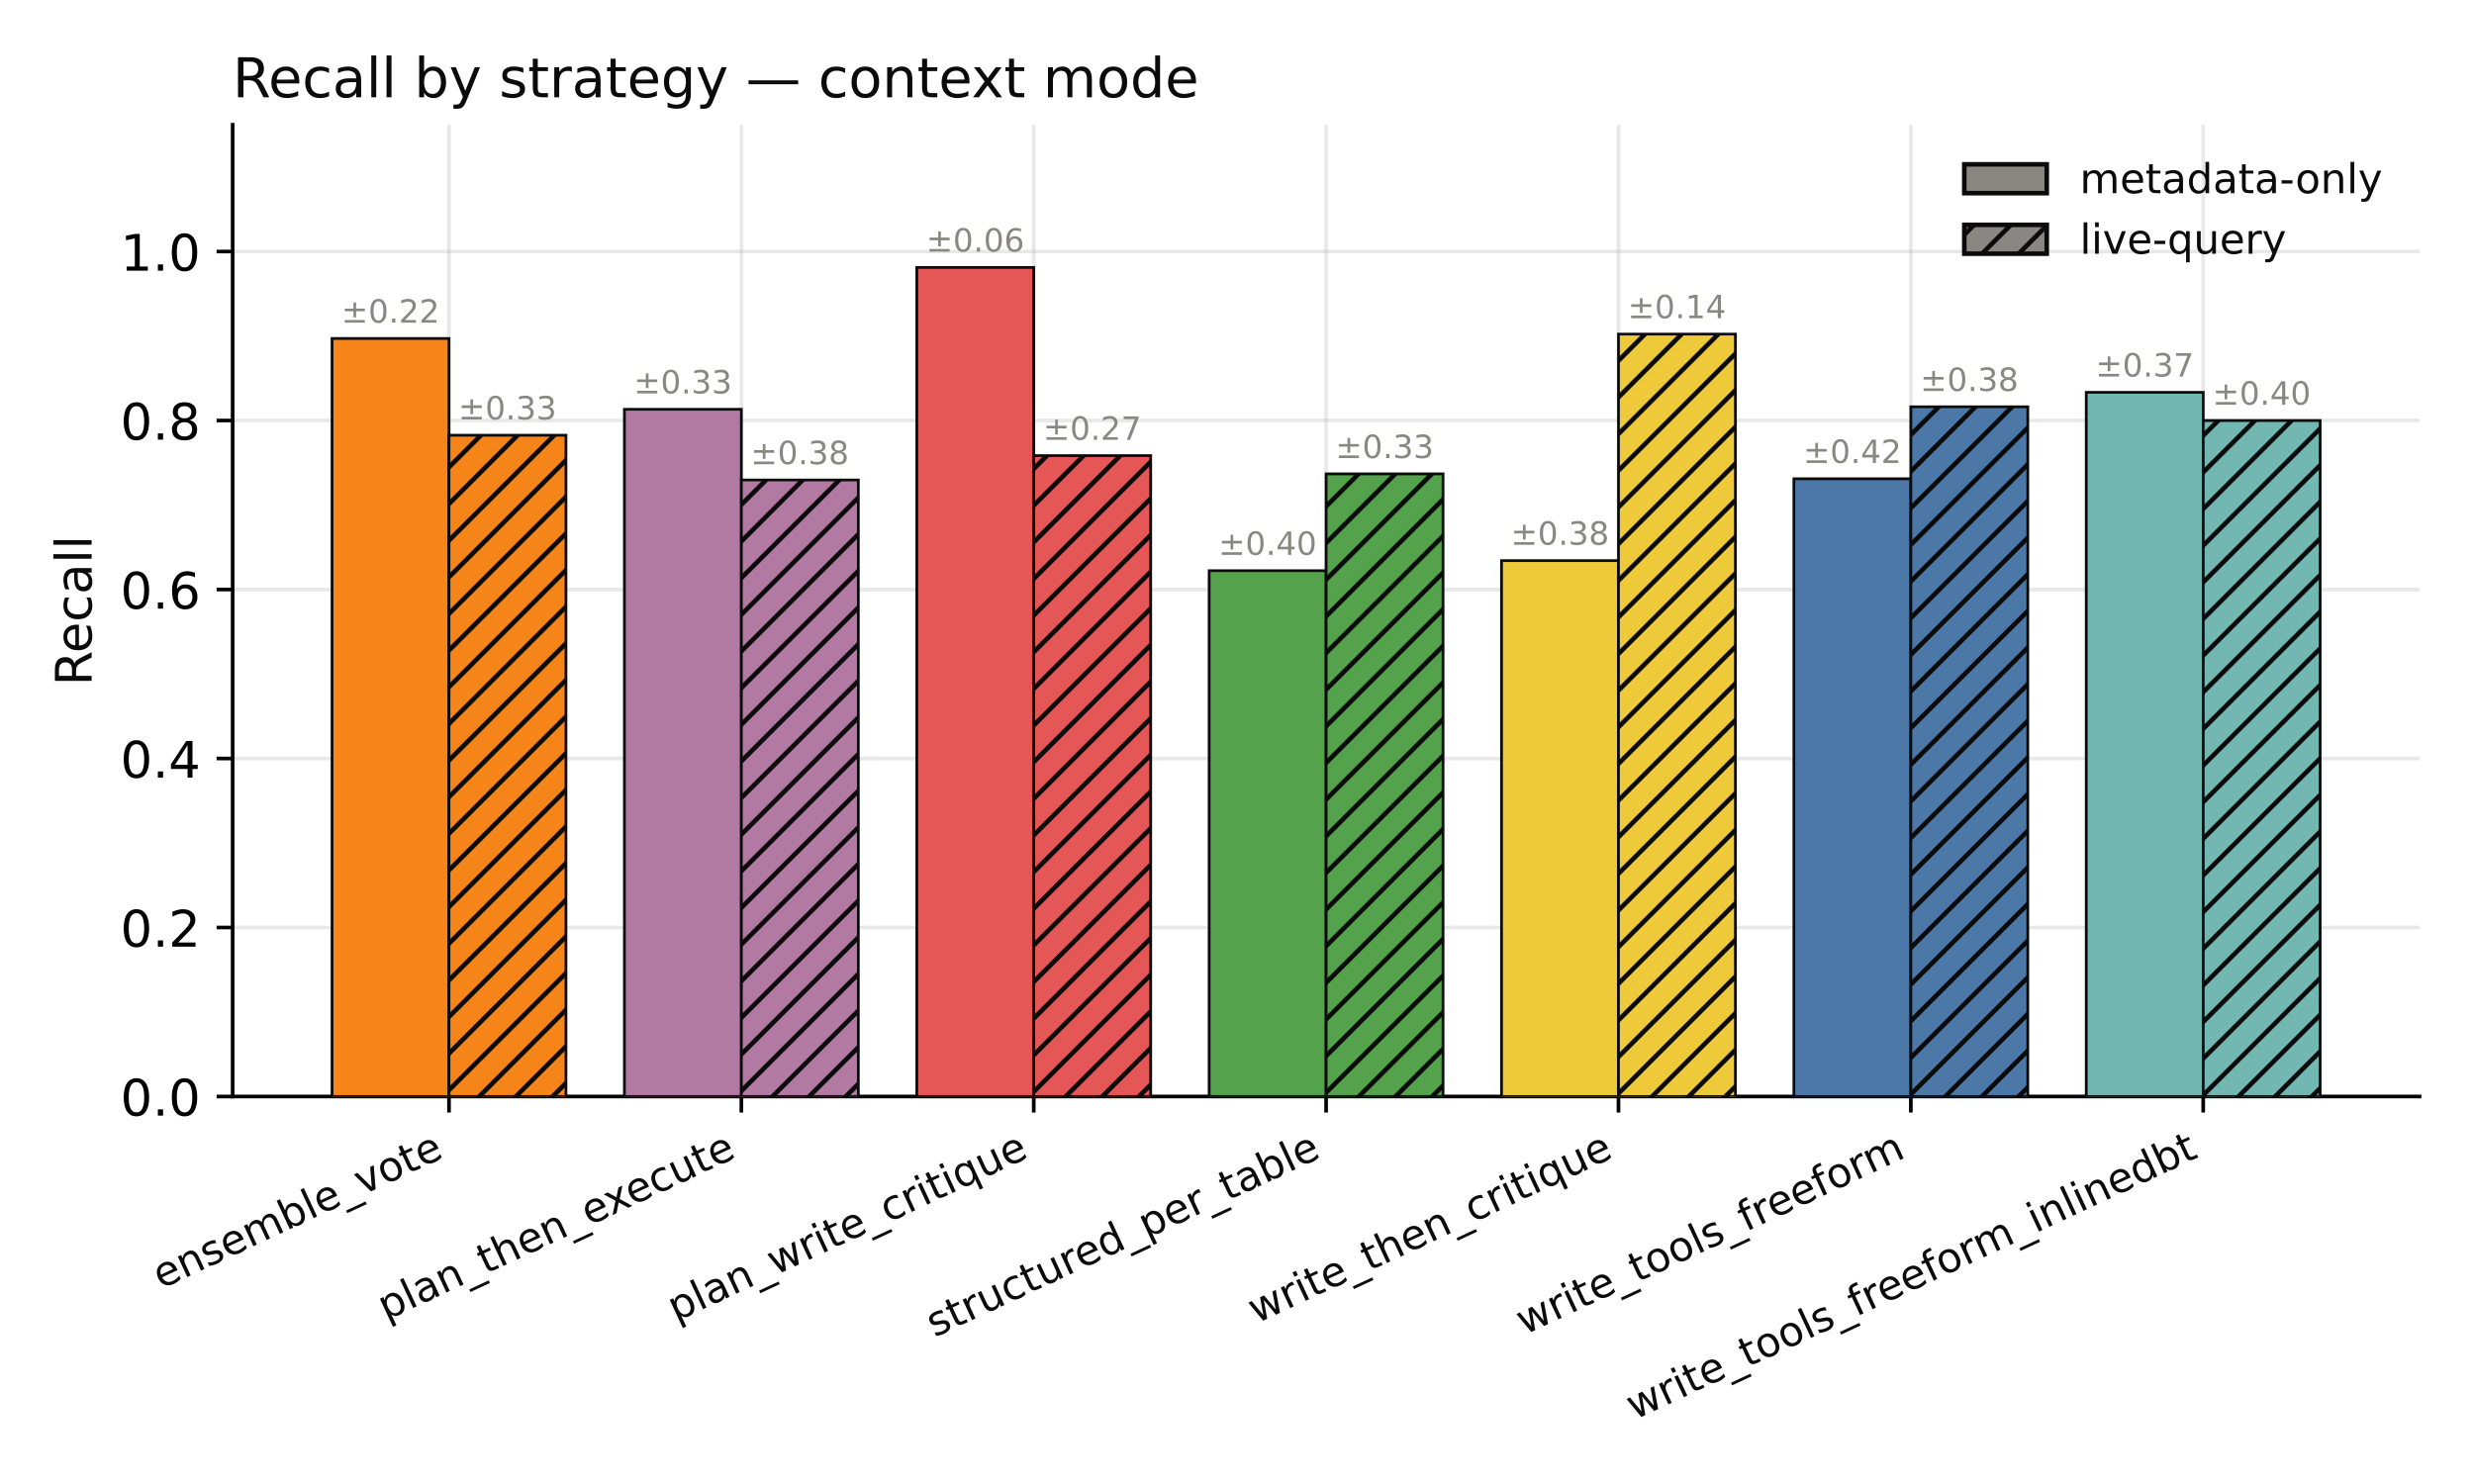
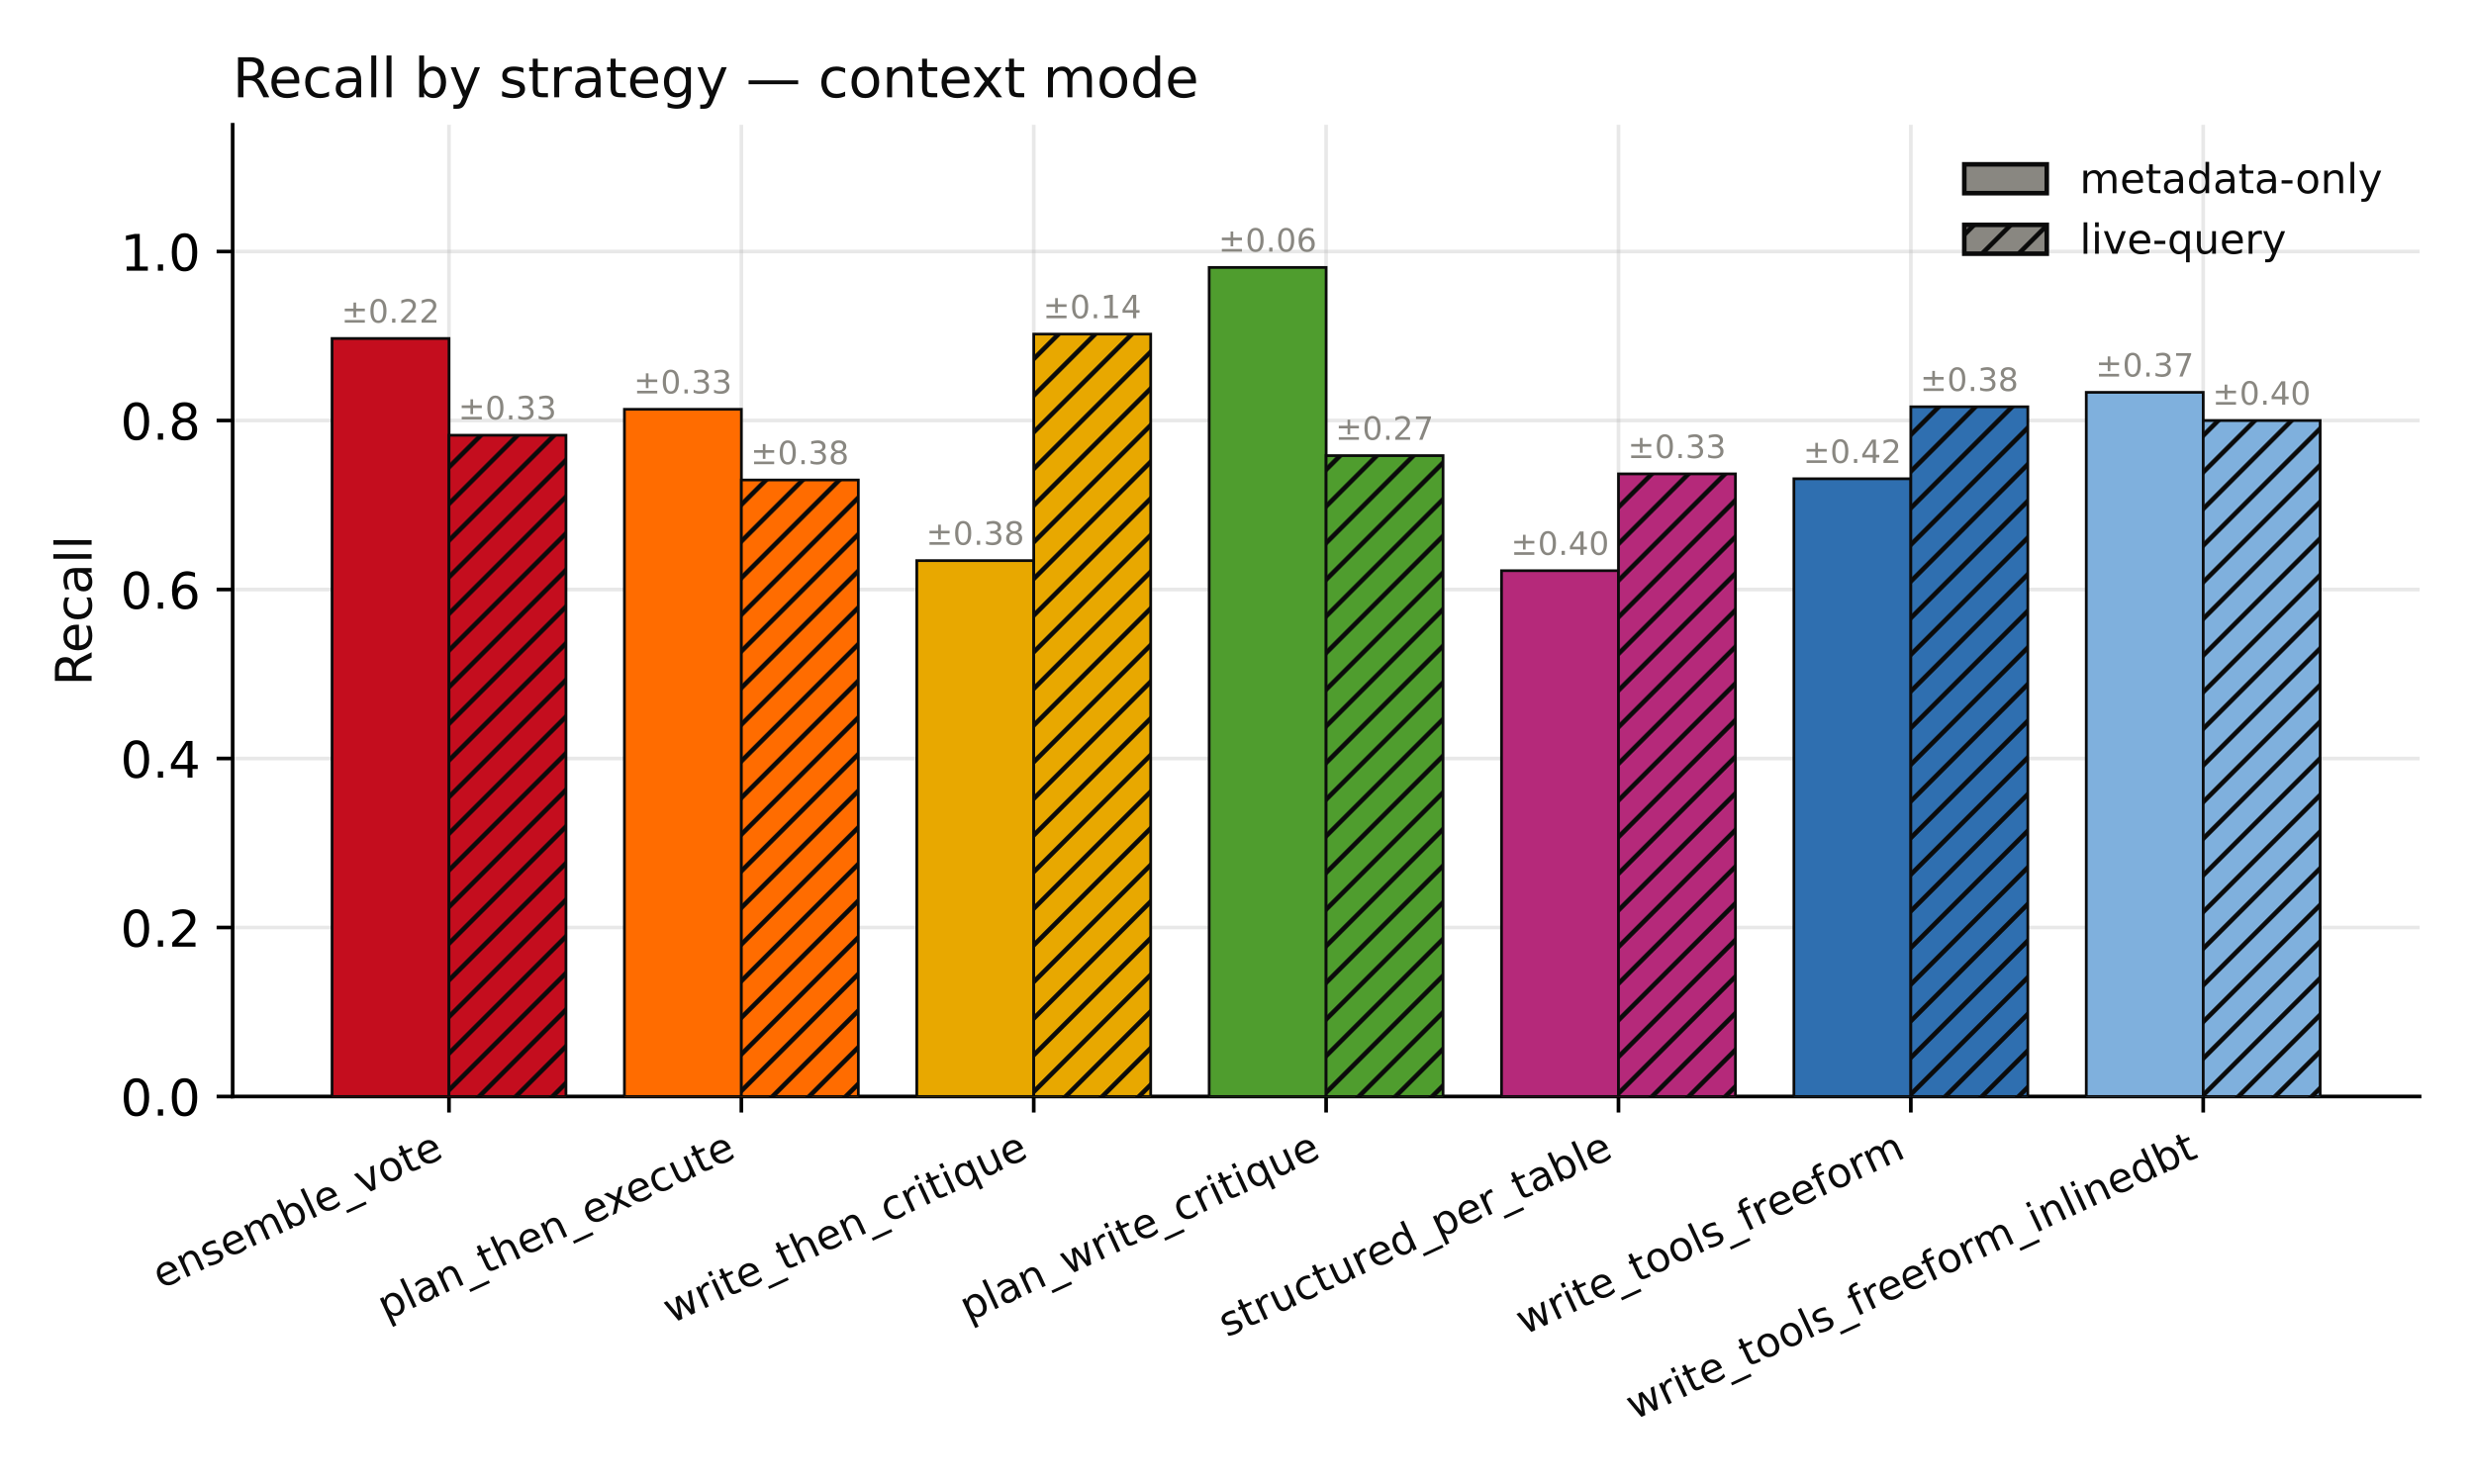
<svg xmlns="http://www.w3.org/2000/svg" xmlns:xlink="http://www.w3.org/1999/xlink" width="540pt" height="324pt" viewBox="0 0 540 324" version="1.1">
  <defs>
    <style type="text/css">*{stroke-linejoin: round; stroke-linecap: butt}</style>
  </defs>
  <g id="figure_1">
    <g id="patch_1">
      <path d="M 0 324  L 540 324  L 540 0  L 0 0  L 0 324  z " style="fill: none" />
    </g>
    <g id="axes_1">
      <g id="patch_2">
        <path d="M 50.78 239.396  L 528.12 239.396  L 528.12 27.24  L 50.78 27.24  L 50.78 239.396  z " style="fill: none" />
      </g>
      <g id="matplotlib.axis_1">
        <g id="xtick_1">
          <g id="line2d_1">
            <path d="M 98.003 239.396  L 98.003 27.24  " clip-path="url(#p22278b7108)" style="fill: none; stroke: #b0b0b0; stroke-opacity: 0.3; stroke-width: 0.8; stroke-linecap: square" />
          </g>
          <g id="line2d_2">
            <defs>
              <path id="mf5fb50bb05" d="M 0 0  L 0 3.5  " style="stroke: #000000; stroke-width: 0.8" />
            </defs>
            <g>
              <use xlink:href="#mf5fb50bb05" x="98.003" y="239.396" style="stroke: #000000; stroke-width: 0.8" />
            </g>
          </g>
          <g id="text_1">
            <text style="font-size: 9px; font-family: 'DejaVu Sans', 'Bitstream Vera Sans', 'Computer Modern Sans Serif', 'Lucida Grande', 'Verdana', 'Geneva', 'Lucid', 'Arial', 'Helvetica', 'Avant Garde', sans-serif; fill: #0b0b0b" transform="translate(35.12796 281.4953) rotate(-25)">ensemble_vote</text>
          </g>
        </g>
        <g id="xtick_2">
          <g id="line2d_3">
            <path d="M 161.819 239.396  L 161.819 27.24  " clip-path="url(#p22278b7108)" style="fill: none; stroke: #b0b0b0; stroke-opacity: 0.3; stroke-width: 0.8; stroke-linecap: square" />
          </g>
          <g id="line2d_4">
            <g>
              <use xlink:href="#mf5fb50bb05" x="161.819" y="239.396" style="stroke: #000000; stroke-width: 0.8" />
            </g>
          </g>
          <g id="text_2">
            <text style="font-size: 9px; font-family: 'DejaVu Sans', 'Bitstream Vera Sans', 'Computer Modern Sans Serif', 'Lucida Grande', 'Verdana', 'Geneva', 'Lucid', 'Arial', 'Helvetica', 'Avant Garde', sans-serif; fill: #0b0b0b" transform="translate(84.25873 288.3429) rotate(-25)">plan_then_execute</text>
          </g>
        </g>
        <g id="xtick_3">
          <g id="line2d_5">
            <path d="M 225.634 239.396  L 225.634 27.24  " clip-path="url(#p22278b7108)" style="fill: none; stroke: #b0b0b0; stroke-opacity: 0.3; stroke-width: 0.8; stroke-linecap: square" />
          </g>
          <g id="line2d_6">
            <g>
              <use xlink:href="#mf5fb50bb05" x="225.634" y="239.396" style="stroke: #000000; stroke-width: 0.8" />
            </g>
          </g>
          <g id="text_3">
-             <text style="font-size: 9px; font-family: 'DejaVu Sans', 'Bitstream Vera Sans', 'Computer Modern Sans Serif', 'Lucida Grande', 'Verdana', 'Geneva', 'Lucid', 'Arial', 'Helvetica', 'Avant Garde', sans-serif; fill: #0b0b0b" transform="translate(147.5275 288.5979) rotate(-25)">plan_write_critique</text>
+             <text style="font-size: 9px; font-family: 'DejaVu Sans', 'Bitstream Vera Sans', 'Computer Modern Sans Serif', 'Lucida Grande', 'Verdana', 'Geneva', 'Lucid', 'Arial', 'Helvetica', 'Avant Garde', sans-serif; fill: #0b0b0b" transform="translate(146.5844 289.0376) rotate(-25)">write_then_critique</text>
          </g>
        </g>
        <g id="xtick_4">
          <g id="line2d_7">
            <path d="M 289.45 239.396  L 289.45 27.24  " clip-path="url(#p22278b7108)" style="fill: none; stroke: #b0b0b0; stroke-opacity: 0.3; stroke-width: 0.8; stroke-linecap: square" />
          </g>
          <g id="line2d_8">
            <g>
              <use xlink:href="#mf5fb50bb05" x="289.45" y="239.396" style="stroke: #000000; stroke-width: 0.8" />
            </g>
          </g>
          <g id="text_4">
-             <text style="font-size: 9px; font-family: 'DejaVu Sans', 'Bitstream Vera Sans', 'Computer Modern Sans Serif', 'Lucida Grande', 'Verdana', 'Geneva', 'Lucid', 'Arial', 'Helvetica', 'Avant Garde', sans-serif; fill: #0b0b0b" transform="translate(203.9981 292.0229) rotate(-25)">structured_per_table</text>
+             <text style="font-size: 9px; font-family: 'DejaVu Sans', 'Bitstream Vera Sans', 'Computer Modern Sans Serif', 'Lucida Grande', 'Verdana', 'Geneva', 'Lucid', 'Arial', 'Helvetica', 'Avant Garde', sans-serif; fill: #0b0b0b" transform="translate(211.343 288.5979) rotate(-25)">plan_write_critique</text>
          </g>
        </g>
        <g id="xtick_5">
          <g id="line2d_9">
            <path d="M 353.266 239.396  L 353.266 27.24  " clip-path="url(#p22278b7108)" style="fill: none; stroke: #b0b0b0; stroke-opacity: 0.3; stroke-width: 0.8; stroke-linecap: square" />
          </g>
          <g id="line2d_10">
            <g>
              <use xlink:href="#mf5fb50bb05" x="353.266" y="239.396" style="stroke: #000000; stroke-width: 0.8" />
            </g>
          </g>
          <g id="text_5">
-             <text style="font-size: 9px; font-family: 'DejaVu Sans', 'Bitstream Vera Sans', 'Computer Modern Sans Serif', 'Lucida Grande', 'Verdana', 'Geneva', 'Lucid', 'Arial', 'Helvetica', 'Avant Garde', sans-serif; fill: #0b0b0b" transform="translate(274.2154 289.0376) rotate(-25)">write_then_critique</text>
+             <text style="font-size: 9px; font-family: 'DejaVu Sans', 'Bitstream Vera Sans', 'Computer Modern Sans Serif', 'Lucida Grande', 'Verdana', 'Geneva', 'Lucid', 'Arial', 'Helvetica', 'Avant Garde', sans-serif; fill: #0b0b0b" transform="translate(267.8136 292.0229) rotate(-25)">structured_per_table</text>
          </g>
        </g>
        <g id="xtick_6">
          <g id="line2d_11">
            <path d="M 417.081 239.396  L 417.081 27.24  " clip-path="url(#p22278b7108)" style="fill: none; stroke: #b0b0b0; stroke-opacity: 0.3; stroke-width: 0.8; stroke-linecap: square" />
          </g>
          <g id="line2d_12">
            <g>
              <use xlink:href="#mf5fb50bb05" x="417.081" y="239.396" style="stroke: #000000; stroke-width: 0.8" />
            </g>
          </g>
          <g id="text_6">
            <text style="font-size: 9px; font-family: 'DejaVu Sans', 'Bitstream Vera Sans', 'Computer Modern Sans Serif', 'Lucida Grande', 'Verdana', 'Geneva', 'Lucid', 'Arial', 'Helvetica', 'Avant Garde', sans-serif; fill: #0b0b0b" transform="translate(332.729 291.51) rotate(-25)">write_tools_freeform</text>
          </g>
        </g>
        <g id="xtick_7">
          <g id="line2d_13">
            <path d="M 480.897 239.396  L 480.897 27.24  " clip-path="url(#p22278b7108)" style="fill: none; stroke: #b0b0b0; stroke-opacity: 0.3; stroke-width: 0.8; stroke-linecap: square" />
          </g>
          <g id="line2d_14">
            <g>
              <use xlink:href="#mf5fb50bb05" x="480.897" y="239.396" style="stroke: #000000; stroke-width: 0.8" />
            </g>
          </g>
          <g id="text_7">
            <text style="font-size: 9px; font-family: 'DejaVu Sans', 'Bitstream Vera Sans', 'Computer Modern Sans Serif', 'Lucida Grande', 'Verdana', 'Geneva', 'Lucid', 'Arial', 'Helvetica', 'Avant Garde', sans-serif; fill: #0b0b0b" transform="translate(356.756 310.0636) rotate(-25)">write_tools_freeform_inlinedbt</text>
          </g>
        </g>
      </g>
      <g id="matplotlib.axis_2">
        <g id="ytick_1">
          <g id="line2d_15">
            <path d="M 50.78 239.396  L 528.12 239.396  " clip-path="url(#p22278b7108)" style="fill: none; stroke: #b0b0b0; stroke-opacity: 0.3; stroke-width: 0.8; stroke-linecap: square" />
          </g>
          <g id="line2d_16">
            <defs>
              <path id="m3d113404f8" d="M 0 0  L -3.5 0  " style="stroke: #000000; stroke-width: 0.8" />
            </defs>
            <g>
              <use xlink:href="#m3d113404f8" x="50.78" y="239.396" style="stroke: #000000; stroke-width: 0.8" />
            </g>
          </g>
          <g id="text_8">
            <text style="font-size: 11px; font-family: 'DejaVu Sans', 'Bitstream Vera Sans', 'Computer Modern Sans Serif', 'Lucida Grande', 'Verdana', 'Geneva', 'Lucid', 'Arial', 'Helvetica', 'Avant Garde', sans-serif; text-anchor: end" x="43.78" y="243.575" transform="rotate(-0 43.78 243.5754)">0.0</text>
          </g>
        </g>
        <g id="ytick_2">
          <g id="line2d_17">
            <path d="M 50.78 202.5  L 528.12 202.5  " clip-path="url(#p22278b7108)" style="fill: none; stroke: #b0b0b0; stroke-opacity: 0.3; stroke-width: 0.8; stroke-linecap: square" />
          </g>
          <g id="line2d_18">
            <g>
              <use xlink:href="#m3d113404f8" x="50.78" y="202.5" style="stroke: #000000; stroke-width: 0.8" />
            </g>
          </g>
          <g id="text_9">
            <text style="font-size: 11px; font-family: 'DejaVu Sans', 'Bitstream Vera Sans', 'Computer Modern Sans Serif', 'Lucida Grande', 'Verdana', 'Geneva', 'Lucid', 'Arial', 'Helvetica', 'Avant Garde', sans-serif; text-anchor: end" x="43.78" y="206.679" transform="rotate(-0 43.78 206.6787)">0.2</text>
          </g>
        </g>
        <g id="ytick_3">
          <g id="line2d_19">
            <path d="M 50.78 165.603  L 528.12 165.603  " clip-path="url(#p22278b7108)" style="fill: none; stroke: #b0b0b0; stroke-opacity: 0.3; stroke-width: 0.8; stroke-linecap: square" />
          </g>
          <g id="line2d_20">
            <g>
              <use xlink:href="#m3d113404f8" x="50.78" y="165.603" style="stroke: #000000; stroke-width: 0.8" />
            </g>
          </g>
          <g id="text_10">
            <text style="font-size: 11px; font-family: 'DejaVu Sans', 'Bitstream Vera Sans', 'Computer Modern Sans Serif', 'Lucida Grande', 'Verdana', 'Geneva', 'Lucid', 'Arial', 'Helvetica', 'Avant Garde', sans-serif; text-anchor: end" x="43.78" y="169.782" transform="rotate(-0 43.78 169.7819)">0.4</text>
          </g>
        </g>
        <g id="ytick_4">
          <g id="line2d_21">
            <path d="M 50.78 128.706  L 528.12 128.706  " clip-path="url(#p22278b7108)" style="fill: none; stroke: #b0b0b0; stroke-opacity: 0.3; stroke-width: 0.8; stroke-linecap: square" />
          </g>
          <g id="line2d_22">
            <g>
              <use xlink:href="#m3d113404f8" x="50.78" y="128.706" style="stroke: #000000; stroke-width: 0.8" />
            </g>
          </g>
          <g id="text_11">
            <text style="font-size: 11px; font-family: 'DejaVu Sans', 'Bitstream Vera Sans', 'Computer Modern Sans Serif', 'Lucida Grande', 'Verdana', 'Geneva', 'Lucid', 'Arial', 'Helvetica', 'Avant Garde', sans-serif; text-anchor: end" x="43.78" y="132.885" transform="rotate(-0 43.78 132.8852)">0.6</text>
          </g>
        </g>
        <g id="ytick_5">
          <g id="line2d_23">
            <path d="M 50.78 91.809  L 528.12 91.809  " clip-path="url(#p22278b7108)" style="fill: none; stroke: #b0b0b0; stroke-opacity: 0.3; stroke-width: 0.8; stroke-linecap: square" />
          </g>
          <g id="line2d_24">
            <g>
              <use xlink:href="#m3d113404f8" x="50.78" y="91.809" style="stroke: #000000; stroke-width: 0.8" />
            </g>
          </g>
          <g id="text_12">
            <text style="font-size: 11px; font-family: 'DejaVu Sans', 'Bitstream Vera Sans', 'Computer Modern Sans Serif', 'Lucida Grande', 'Verdana', 'Geneva', 'Lucid', 'Arial', 'Helvetica', 'Avant Garde', sans-serif; text-anchor: end" x="43.78" y="95.988" transform="rotate(-0 43.78 95.98844)">0.8</text>
          </g>
        </g>
        <g id="ytick_6">
          <g id="line2d_25">
            <path d="M 50.78 54.913  L 528.12 54.913  " clip-path="url(#p22278b7108)" style="fill: none; stroke: #b0b0b0; stroke-opacity: 0.3; stroke-width: 0.8; stroke-linecap: square" />
          </g>
          <g id="line2d_26">
            <g>
              <use xlink:href="#m3d113404f8" x="50.78" y="54.913" style="stroke: #000000; stroke-width: 0.8" />
            </g>
          </g>
          <g id="text_13">
            <text style="font-size: 11px; font-family: 'DejaVu Sans', 'Bitstream Vera Sans', 'Computer Modern Sans Serif', 'Lucida Grande', 'Verdana', 'Geneva', 'Lucid', 'Arial', 'Helvetica', 'Avant Garde', sans-serif; text-anchor: end" x="43.78" y="59.092" transform="rotate(-0 43.78 59.0917)">1.0</text>
          </g>
        </g>
        <g id="text_14">
          <text style="font-size: 11px; font-family: 'DejaVu Sans', 'Bitstream Vera Sans', 'Computer Modern Sans Serif', 'Lucida Grande', 'Verdana', 'Geneva', 'Lucid', 'Arial', 'Helvetica', 'Avant Garde', sans-serif; text-anchor: middle; fill: #0b0b0b" x="19.999" y="133.318" transform="rotate(-90 19.99891 133.3181)">Recall</text>
        </g>
      </g>
      <g id="patch_3">
        <path d="M 50.78 239.396  L 50.78 27.24  " style="fill: none; stroke: #000000; stroke-width: 0.8; stroke-linejoin: miter; stroke-linecap: square" />
      </g>
      <g id="patch_4">
        <path d="M 50.78 239.396  L 528.12 239.396  " style="fill: none; stroke: #000000; stroke-width: 0.8; stroke-linejoin: miter; stroke-linecap: square" />
      </g>
      <g id="patch_5">
-         <path d="M 72.477 239.396  L 98.003 239.396  L 98.003 73.905  L 72.477 73.905  z " clip-path="url(#p22278b7108)" style="fill: #f58518; stroke: #0b0b0b; stroke-width: 0.6; stroke-linejoin: miter" />
+         <path d="M 72.477 239.396  L 98.003 239.396  L 98.003 73.905  L 72.477 73.905  z " clip-path="url(#p22278b7108)" style="fill: #c40d1e; stroke: #0b0b0b; stroke-width: 0.6; stroke-linejoin: miter" />
      </g>
      <g id="patch_6">
-         <path d="M 136.293 239.396  L 161.819 239.396  L 161.819 89.358  L 136.293 89.358  z " clip-path="url(#p22278b7108)" style="fill: #b279a2; stroke: #0b0b0b; stroke-width: 0.6; stroke-linejoin: miter" />
+         <path d="M 136.293 239.396  L 161.819 239.396  L 161.819 89.358  L 136.293 89.358  z " clip-path="url(#p22278b7108)" style="fill: #ff6c00; stroke: #0b0b0b; stroke-width: 0.6; stroke-linejoin: miter" />
      </g>
      <g id="patch_7">
-         <path d="M 200.108 239.396  L 225.634 239.396  L 225.634 58.397  L 200.108 58.397  z " clip-path="url(#p22278b7108)" style="fill: #e45756; stroke: #0b0b0b; stroke-width: 0.6; stroke-linejoin: miter" />
+         <path d="M 200.108 239.396  L 225.634 239.396  L 225.634 122.396  L 200.108 122.396  z " clip-path="url(#p22278b7108)" style="fill: #e8a800; stroke: #0b0b0b; stroke-width: 0.6; stroke-linejoin: miter" />
      </g>
      <g id="patch_8">
-         <path d="M 263.924 239.396  L 289.45 239.396  L 289.45 124.597  L 263.924 124.597  z " clip-path="url(#p22278b7108)" style="fill: #54a24b; stroke: #0b0b0b; stroke-width: 0.6; stroke-linejoin: miter" />
+         <path d="M 263.924 239.396  L 289.45 239.396  L 289.45 58.397  L 263.924 58.397  z " clip-path="url(#p22278b7108)" style="fill: #4f9d2e; stroke: #0b0b0b; stroke-width: 0.6; stroke-linejoin: miter" />
      </g>
      <g id="patch_9">
-         <path d="M 327.739 239.396  L 353.266 239.396  L 353.266 122.396  L 327.739 122.396  z " clip-path="url(#p22278b7108)" style="fill: #eeca3b; stroke: #0b0b0b; stroke-width: 0.6; stroke-linejoin: miter" />
+         <path d="M 327.739 239.396  L 353.266 239.396  L 353.266 124.597  L 327.739 124.597  z " clip-path="url(#p22278b7108)" style="fill: #b5297a; stroke: #0b0b0b; stroke-width: 0.6; stroke-linejoin: miter" />
      </g>
      <g id="patch_10">
-         <path d="M 391.555 239.396  L 417.081 239.396  L 417.081 104.534  L 391.555 104.534  z " clip-path="url(#p22278b7108)" style="fill: #4c78a8; stroke: #0b0b0b; stroke-width: 0.6; stroke-linejoin: miter" />
+         <path d="M 391.555 239.396  L 417.081 239.396  L 417.081 104.534  L 391.555 104.534  z " clip-path="url(#p22278b7108)" style="fill: #2f6fb0; stroke: #0b0b0b; stroke-width: 0.6; stroke-linejoin: miter" />
      </g>
      <g id="patch_11">
-         <path d="M 455.37 239.396  L 480.897 239.396  L 480.897 85.66  L 455.37 85.66  z " clip-path="url(#p22278b7108)" style="fill: #72b7b2; stroke: #0b0b0b; stroke-width: 0.6; stroke-linejoin: miter" />
+         <path d="M 455.37 239.396  L 480.897 239.396  L 480.897 85.66  L 455.37 85.66  z " clip-path="url(#p22278b7108)" style="fill: #7fb0dd; stroke: #0b0b0b; stroke-width: 0.6; stroke-linejoin: miter" />
      </g>
      <g id="patch_12">
-         <path d="M 98.003 239.396  L 123.53 239.396  L 123.53 95.028  L 98.003 95.028  z " clip-path="url(#p22278b7108)" style="fill: url(#h6a58dc1d39); stroke: #0b0b0b; stroke-width: 0.6; stroke-linejoin: miter" />
+         <path d="M 98.003 239.396  L 123.53 239.396  L 123.53 95.028  L 98.003 95.028  z " clip-path="url(#p22278b7108)" style="fill: url(#h911f658c84); stroke: #0b0b0b; stroke-width: 0.6; stroke-linejoin: miter" />
      </g>
      <g id="patch_13">
-         <path d="M 161.819 239.396  L 187.345 239.396  L 187.345 104.798  L 161.819 104.798  z " clip-path="url(#p22278b7108)" style="fill: url(#h725e2790ba); stroke: #0b0b0b; stroke-width: 0.6; stroke-linejoin: miter" />
+         <path d="M 161.819 239.396  L 187.345 239.396  L 187.345 104.798  L 161.819 104.798  z " clip-path="url(#p22278b7108)" style="fill: url(#h93607228bf); stroke: #0b0b0b; stroke-width: 0.6; stroke-linejoin: miter" />
      </g>
      <g id="patch_14">
-         <path d="M 225.634 239.396  L 251.161 239.396  L 251.161 99.471  L 225.634 99.471  z " clip-path="url(#p22278b7108)" style="fill: url(#hd1ff128ff2); stroke: #0b0b0b; stroke-width: 0.6; stroke-linejoin: miter" />
+         <path d="M 225.634 239.396  L 251.161 239.396  L 251.161 72.942  L 225.634 72.942  z " clip-path="url(#p22278b7108)" style="fill: url(#h154b422ce0); stroke: #0b0b0b; stroke-width: 0.6; stroke-linejoin: miter" />
      </g>
      <g id="patch_15">
-         <path d="M 289.45 239.396  L 314.976 239.396  L 314.976 103.463  L 289.45 103.463  z " clip-path="url(#p22278b7108)" style="fill: url(#h719c004cb7); stroke: #0b0b0b; stroke-width: 0.6; stroke-linejoin: miter" />
+         <path d="M 289.45 239.396  L 314.976 239.396  L 314.976 99.471  L 289.45 99.471  z " clip-path="url(#p22278b7108)" style="fill: url(#hf04f07981e); stroke: #0b0b0b; stroke-width: 0.6; stroke-linejoin: miter" />
      </g>
      <g id="patch_16">
-         <path d="M 353.266 239.396  L 378.792 239.396  L 378.792 72.942  L 353.266 72.942  z " clip-path="url(#p22278b7108)" style="fill: url(#heb9e9c8eea); stroke: #0b0b0b; stroke-width: 0.6; stroke-linejoin: miter" />
+         <path d="M 353.266 239.396  L 378.792 239.396  L 378.792 103.463  L 353.266 103.463  z " clip-path="url(#p22278b7108)" style="fill: url(#h73cc9df654); stroke: #0b0b0b; stroke-width: 0.6; stroke-linejoin: miter" />
      </g>
      <g id="patch_17">
-         <path d="M 417.081 239.396  L 442.607 239.396  L 442.607 88.814  L 417.081 88.814  z " clip-path="url(#p22278b7108)" style="fill: url(#hf5eb28bbde); stroke: #0b0b0b; stroke-width: 0.6; stroke-linejoin: miter" />
+         <path d="M 417.081 239.396  L 442.607 239.396  L 442.607 88.814  L 417.081 88.814  z " clip-path="url(#p22278b7108)" style="fill: url(#h1c33eab138); stroke: #0b0b0b; stroke-width: 0.6; stroke-linejoin: miter" />
      </g>
      <g id="patch_18">
-         <path d="M 480.897 239.396  L 506.423 239.396  L 506.423 91.809  L 480.897 91.809  z " clip-path="url(#p22278b7108)" style="fill: url(#h63d30cd136); stroke: #0b0b0b; stroke-width: 0.6; stroke-linejoin: miter" />
+         <path d="M 480.897 239.396  L 506.423 239.396  L 506.423 91.809  L 480.897 91.809  z " clip-path="url(#p22278b7108)" style="fill: url(#hfb0ed375c2); stroke: #0b0b0b; stroke-width: 0.6; stroke-linejoin: miter" />
      </g>
      <g id="text_15">
        <text style="font-size: 7px; font-family: 'DejaVu Sans', 'Bitstream Vera Sans', 'Computer Modern Sans Serif', 'Lucida Grande', 'Verdana', 'Geneva', 'Lucid', 'Arial', 'Helvetica', 'Avant Garde', sans-serif; text-anchor: middle; fill: #898781" x="85.24" y="70.449" transform="rotate(-0 85.24037 70.44916)">±0.22</text>
      </g>
      <g id="text_16">
        <text style="font-size: 7px; font-family: 'DejaVu Sans', 'Bitstream Vera Sans', 'Computer Modern Sans Serif', 'Lucida Grande', 'Verdana', 'Geneva', 'Lucid', 'Arial', 'Helvetica', 'Avant Garde', sans-serif; text-anchor: middle; fill: #898781" x="149.056" y="85.902" transform="rotate(-0 149.0559 85.90218)">±0.33</text>
      </g>
      <g id="text_17">
-         <text style="font-size: 7px; font-family: 'DejaVu Sans', 'Bitstream Vera Sans', 'Computer Modern Sans Serif', 'Lucida Grande', 'Verdana', 'Geneva', 'Lucid', 'Arial', 'Helvetica', 'Avant Garde', sans-serif; text-anchor: middle; fill: #898781" x="212.871" y="54.941" transform="rotate(-0 212.8714 54.94086)">±0.06</text>
+         <text style="font-size: 7px; font-family: 'DejaVu Sans', 'Bitstream Vera Sans', 'Computer Modern Sans Serif', 'Lucida Grande', 'Verdana', 'Geneva', 'Lucid', 'Arial', 'Helvetica', 'Avant Garde', sans-serif; text-anchor: middle; fill: #898781" x="212.871" y="118.94" transform="rotate(-0 212.8714 118.9402)">±0.38</text>
      </g>
      <g id="text_18">
-         <text style="font-size: 7px; font-family: 'DejaVu Sans', 'Bitstream Vera Sans', 'Computer Modern Sans Serif', 'Lucida Grande', 'Verdana', 'Geneva', 'Lucid', 'Arial', 'Helvetica', 'Avant Garde', sans-serif; text-anchor: middle; fill: #898781" x="276.687" y="121.141" transform="rotate(-0 276.6869 121.1408)">±0.40</text>
+         <text style="font-size: 7px; font-family: 'DejaVu Sans', 'Bitstream Vera Sans', 'Computer Modern Sans Serif', 'Lucida Grande', 'Verdana', 'Geneva', 'Lucid', 'Arial', 'Helvetica', 'Avant Garde', sans-serif; text-anchor: middle; fill: #898781" x="276.687" y="54.941" transform="rotate(-0 276.6869 54.94086)">±0.06</text>
      </g>
      <g id="text_19">
-         <text style="font-size: 7px; font-family: 'DejaVu Sans', 'Bitstream Vera Sans', 'Computer Modern Sans Serif', 'Lucida Grande', 'Verdana', 'Geneva', 'Lucid', 'Arial', 'Helvetica', 'Avant Garde', sans-serif; text-anchor: middle; fill: #898781" x="340.502" y="118.94" transform="rotate(-0 340.5024 118.9402)">±0.38</text>
+         <text style="font-size: 7px; font-family: 'DejaVu Sans', 'Bitstream Vera Sans', 'Computer Modern Sans Serif', 'Lucida Grande', 'Verdana', 'Geneva', 'Lucid', 'Arial', 'Helvetica', 'Avant Garde', sans-serif; text-anchor: middle; fill: #898781" x="340.502" y="121.141" transform="rotate(-0 340.5024 121.1408)">±0.40</text>
      </g>
      <g id="text_20">
        <text style="font-size: 7px; font-family: 'DejaVu Sans', 'Bitstream Vera Sans', 'Computer Modern Sans Serif', 'Lucida Grande', 'Verdana', 'Geneva', 'Lucid', 'Arial', 'Helvetica', 'Avant Garde', sans-serif; text-anchor: middle; fill: #898781" x="404.318" y="101.078" transform="rotate(-0 404.3179 101.0784)">±0.42</text>
      </g>
      <g id="text_21">
        <text style="font-size: 7px; font-family: 'DejaVu Sans', 'Bitstream Vera Sans', 'Computer Modern Sans Serif', 'Lucida Grande', 'Verdana', 'Geneva', 'Lucid', 'Arial', 'Helvetica', 'Avant Garde', sans-serif; text-anchor: middle; fill: #898781" x="468.133" y="82.204" transform="rotate(-0 468.1334 82.20406)">±0.37</text>
      </g>
      <g id="text_22">
        <text style="font-size: 7px; font-family: 'DejaVu Sans', 'Bitstream Vera Sans', 'Computer Modern Sans Serif', 'Lucida Grande', 'Verdana', 'Geneva', 'Lucid', 'Arial', 'Helvetica', 'Avant Garde', sans-serif; text-anchor: middle; fill: #898781" x="110.767" y="91.572" transform="rotate(-0 110.7666 91.57193)">±0.33</text>
      </g>
      <g id="text_23">
        <text style="font-size: 7px; font-family: 'DejaVu Sans', 'Bitstream Vera Sans', 'Computer Modern Sans Serif', 'Lucida Grande', 'Verdana', 'Geneva', 'Lucid', 'Arial', 'Helvetica', 'Avant Garde', sans-serif; text-anchor: middle; fill: #898781" x="174.582" y="101.342" transform="rotate(-0 174.5821 101.3419)">±0.38</text>
      </g>
      <g id="text_24">
-         <text style="font-size: 7px; font-family: 'DejaVu Sans', 'Bitstream Vera Sans', 'Computer Modern Sans Serif', 'Lucida Grande', 'Verdana', 'Geneva', 'Lucid', 'Arial', 'Helvetica', 'Avant Garde', sans-serif; text-anchor: middle; fill: #898781" x="238.398" y="96.015" transform="rotate(-0 238.3976 96.01548)">±0.27</text>
+         <text style="font-size: 7px; font-family: 'DejaVu Sans', 'Bitstream Vera Sans', 'Computer Modern Sans Serif', 'Lucida Grande', 'Verdana', 'Geneva', 'Lucid', 'Arial', 'Helvetica', 'Avant Garde', sans-serif; text-anchor: middle; fill: #898781" x="238.398" y="69.486" transform="rotate(-0 238.3976 69.48642)">±0.14</text>
      </g>
      <g id="text_25">
-         <text style="font-size: 7px; font-family: 'DejaVu Sans', 'Bitstream Vera Sans', 'Computer Modern Sans Serif', 'Lucida Grande', 'Verdana', 'Geneva', 'Lucid', 'Arial', 'Helvetica', 'Avant Garde', sans-serif; text-anchor: middle; fill: #898781" x="302.213" y="100.007" transform="rotate(-0 302.2131 100.0071)">±0.33</text>
+         <text style="font-size: 7px; font-family: 'DejaVu Sans', 'Bitstream Vera Sans', 'Computer Modern Sans Serif', 'Lucida Grande', 'Verdana', 'Geneva', 'Lucid', 'Arial', 'Helvetica', 'Avant Garde', sans-serif; text-anchor: middle; fill: #898781" x="302.213" y="96.015" transform="rotate(-0 302.2131 96.01548)">±0.27</text>
      </g>
      <g id="text_26">
-         <text style="font-size: 7px; font-family: 'DejaVu Sans', 'Bitstream Vera Sans', 'Computer Modern Sans Serif', 'Lucida Grande', 'Verdana', 'Geneva', 'Lucid', 'Arial', 'Helvetica', 'Avant Garde', sans-serif; text-anchor: middle; fill: #898781" x="366.029" y="69.486" transform="rotate(-0 366.0286 69.48642)">±0.14</text>
+         <text style="font-size: 7px; font-family: 'DejaVu Sans', 'Bitstream Vera Sans', 'Computer Modern Sans Serif', 'Lucida Grande', 'Verdana', 'Geneva', 'Lucid', 'Arial', 'Helvetica', 'Avant Garde', sans-serif; text-anchor: middle; fill: #898781" x="366.029" y="100.007" transform="rotate(-0 366.0286 100.0071)">±0.33</text>
      </g>
      <g id="text_27">
        <text style="font-size: 7px; font-family: 'DejaVu Sans', 'Bitstream Vera Sans', 'Computer Modern Sans Serif', 'Lucida Grande', 'Verdana', 'Geneva', 'Lucid', 'Arial', 'Helvetica', 'Avant Garde', sans-serif; text-anchor: middle; fill: #898781" x="429.844" y="85.359" transform="rotate(-0 429.8441 85.35868)">±0.38</text>
      </g>
      <g id="text_28">
        <text style="font-size: 7px; font-family: 'DejaVu Sans', 'Bitstream Vera Sans', 'Computer Modern Sans Serif', 'Lucida Grande', 'Verdana', 'Geneva', 'Lucid', 'Arial', 'Helvetica', 'Avant Garde', sans-serif; text-anchor: middle; fill: #898781" x="493.66" y="88.354" transform="rotate(-0 493.6596 88.35352)">±0.40</text>
      </g>
      <g id="text_29">
        <text style="font-size: 12px; font-family: 'DejaVu Sans', 'Bitstream Vera Sans', 'Computer Modern Sans Serif', 'Lucida Grande', 'Verdana', 'Geneva', 'Lucid', 'Arial', 'Helvetica', 'Avant Garde', sans-serif; text-anchor: start; fill: #0b0b0b" x="50.78" y="21.24" transform="rotate(-0 50.78 21.24)">Recall by strategy — context mode</text>
      </g>
      <g id="legend_1">
        <g id="patch_19">
          <path d="M 428.746 42.179  L 446.746 42.179  L 446.746 35.879  L 428.746 35.879  z " style="fill: #898781; stroke: #0b0b0b; stroke-linejoin: miter" />
        </g>
        <g id="text_30">
          <text style="font-size: 9px; font-family: 'DejaVu Sans', 'Bitstream Vera Sans', 'Computer Modern Sans Serif', 'Lucida Grande', 'Verdana', 'Geneva', 'Lucid', 'Arial', 'Helvetica', 'Avant Garde', sans-serif; text-anchor: start; fill: #0b0b0b" x="453.946" y="42.179" transform="rotate(-0 453.9459 42.17859)">metadata-only</text>
        </g>
        <g id="patch_20">
          <path d="M 428.746 55.389  L 446.746 55.389  L 446.746 49.089  L 428.746 49.089  z " style="fill: url(#hc85c2d667f); stroke: #0b0b0b; stroke-linejoin: miter" />
        </g>
        <g id="text_31">
          <text style="font-size: 9px; font-family: 'DejaVu Sans', 'Bitstream Vera Sans', 'Computer Modern Sans Serif', 'Lucida Grande', 'Verdana', 'Geneva', 'Lucid', 'Arial', 'Helvetica', 'Avant Garde', sans-serif; text-anchor: start; fill: #0b0b0b" x="453.946" y="55.389" transform="rotate(-0 453.9459 55.38891)">live-query</text>
        </g>
      </g>
    </g>
  </g>
  <defs>
    <clipPath id="p22278b7108">
      <rect x="50.78" y="27.24" width="477.34" height="212.156" />
    </clipPath>
  </defs>
  <defs>
-     <pattern id="h6a58dc1d39" patternUnits="userSpaceOnUse" x="0" y="0" width="72" height="72">
-       <rect x="0" y="0" width="73" height="73" fill="#f58518" />
-       <path d="M -36 36  L 36 -36  M -32 40  L 40 -32  M -28 44  L 44 -28  M -24 48  L 48 -24  M -20 52  L 52 -20  M -16 56  L 56 -16  M -12 60  L 60 -12  M -8 64  L 64 -8  M -4 68  L 68 -4  M 0 72  L 72 0  M 4 76  L 76 4  M 8 80  L 80 8  M 12 84  L 84 12  M 16 88  L 88 16  M 20 92  L 92 20  M 24 96  L 96 24  M 28 100  L 100 28  M 32 104  L 104 32  M 36 108  L 108 36  " style="fill: #0b0b0b; stroke: #0b0b0b; stroke-width: 1.0; stroke-linecap: butt; stroke-linejoin: miter" />
-     </pattern>
-     <pattern id="h725e2790ba" patternUnits="userSpaceOnUse" x="0" y="0" width="72" height="72">
-       <rect x="0" y="0" width="73" height="73" fill="#b279a2" />
-       <path d="M -36 36  L 36 -36  M -32 40  L 40 -32  M -28 44  L 44 -28  M -24 48  L 48 -24  M -20 52  L 52 -20  M -16 56  L 56 -16  M -12 60  L 60 -12  M -8 64  L 64 -8  M -4 68  L 68 -4  M 0 72  L 72 0  M 4 76  L 76 4  M 8 80  L 80 8  M 12 84  L 84 12  M 16 88  L 88 16  M 20 92  L 92 20  M 24 96  L 96 24  M 28 100  L 100 28  M 32 104  L 104 32  M 36 108  L 108 36  " style="fill: #0b0b0b; stroke: #0b0b0b; stroke-width: 1.0; stroke-linecap: butt; stroke-linejoin: miter" />
-     </pattern>
-     <pattern id="hd1ff128ff2" patternUnits="userSpaceOnUse" x="0" y="0" width="72" height="72">
-       <rect x="0" y="0" width="73" height="73" fill="#e45756" />
-       <path d="M -36 36  L 36 -36  M -32 40  L 40 -32  M -28 44  L 44 -28  M -24 48  L 48 -24  M -20 52  L 52 -20  M -16 56  L 56 -16  M -12 60  L 60 -12  M -8 64  L 64 -8  M -4 68  L 68 -4  M 0 72  L 72 0  M 4 76  L 76 4  M 8 80  L 80 8  M 12 84  L 84 12  M 16 88  L 88 16  M 20 92  L 92 20  M 24 96  L 96 24  M 28 100  L 100 28  M 32 104  L 104 32  M 36 108  L 108 36  " style="fill: #0b0b0b; stroke: #0b0b0b; stroke-width: 1.0; stroke-linecap: butt; stroke-linejoin: miter" />
-     </pattern>
-     <pattern id="h719c004cb7" patternUnits="userSpaceOnUse" x="0" y="0" width="72" height="72">
-       <rect x="0" y="0" width="73" height="73" fill="#54a24b" />
-       <path d="M -36 36  L 36 -36  M -32 40  L 40 -32  M -28 44  L 44 -28  M -24 48  L 48 -24  M -20 52  L 52 -20  M -16 56  L 56 -16  M -12 60  L 60 -12  M -8 64  L 64 -8  M -4 68  L 68 -4  M 0 72  L 72 0  M 4 76  L 76 4  M 8 80  L 80 8  M 12 84  L 84 12  M 16 88  L 88 16  M 20 92  L 92 20  M 24 96  L 96 24  M 28 100  L 100 28  M 32 104  L 104 32  M 36 108  L 108 36  " style="fill: #0b0b0b; stroke: #0b0b0b; stroke-width: 1.0; stroke-linecap: butt; stroke-linejoin: miter" />
-     </pattern>
-     <pattern id="heb9e9c8eea" patternUnits="userSpaceOnUse" x="0" y="0" width="72" height="72">
-       <rect x="0" y="0" width="73" height="73" fill="#eeca3b" />
-       <path d="M -36 36  L 36 -36  M -32 40  L 40 -32  M -28 44  L 44 -28  M -24 48  L 48 -24  M -20 52  L 52 -20  M -16 56  L 56 -16  M -12 60  L 60 -12  M -8 64  L 64 -8  M -4 68  L 68 -4  M 0 72  L 72 0  M 4 76  L 76 4  M 8 80  L 80 8  M 12 84  L 84 12  M 16 88  L 88 16  M 20 92  L 92 20  M 24 96  L 96 24  M 28 100  L 100 28  M 32 104  L 104 32  M 36 108  L 108 36  " style="fill: #0b0b0b; stroke: #0b0b0b; stroke-width: 1.0; stroke-linecap: butt; stroke-linejoin: miter" />
-     </pattern>
-     <pattern id="hf5eb28bbde" patternUnits="userSpaceOnUse" x="0" y="0" width="72" height="72">
-       <rect x="0" y="0" width="73" height="73" fill="#4c78a8" />
-       <path d="M -36 36  L 36 -36  M -32 40  L 40 -32  M -28 44  L 44 -28  M -24 48  L 48 -24  M -20 52  L 52 -20  M -16 56  L 56 -16  M -12 60  L 60 -12  M -8 64  L 64 -8  M -4 68  L 68 -4  M 0 72  L 72 0  M 4 76  L 76 4  M 8 80  L 80 8  M 12 84  L 84 12  M 16 88  L 88 16  M 20 92  L 92 20  M 24 96  L 96 24  M 28 100  L 100 28  M 32 104  L 104 32  M 36 108  L 108 36  " style="fill: #0b0b0b; stroke: #0b0b0b; stroke-width: 1.0; stroke-linecap: butt; stroke-linejoin: miter" />
-     </pattern>
-     <pattern id="h63d30cd136" patternUnits="userSpaceOnUse" x="0" y="0" width="72" height="72">
-       <rect x="0" y="0" width="73" height="73" fill="#72b7b2" />
+     <pattern id="h911f658c84" patternUnits="userSpaceOnUse" x="0" y="0" width="72" height="72">
+       <rect x="0" y="0" width="73" height="73" fill="#c40d1e" />
+       <path d="M -36 36  L 36 -36  M -32 40  L 40 -32  M -28 44  L 44 -28  M -24 48  L 48 -24  M -20 52  L 52 -20  M -16 56  L 56 -16  M -12 60  L 60 -12  M -8 64  L 64 -8  M -4 68  L 68 -4  M 0 72  L 72 0  M 4 76  L 76 4  M 8 80  L 80 8  M 12 84  L 84 12  M 16 88  L 88 16  M 20 92  L 92 20  M 24 96  L 96 24  M 28 100  L 100 28  M 32 104  L 104 32  M 36 108  L 108 36  " style="fill: #0b0b0b; stroke: #0b0b0b; stroke-width: 1.0; stroke-linecap: butt; stroke-linejoin: miter" />
+     </pattern>
+     <pattern id="h93607228bf" patternUnits="userSpaceOnUse" x="0" y="0" width="72" height="72">
+       <rect x="0" y="0" width="73" height="73" fill="#ff6c00" />
+       <path d="M -36 36  L 36 -36  M -32 40  L 40 -32  M -28 44  L 44 -28  M -24 48  L 48 -24  M -20 52  L 52 -20  M -16 56  L 56 -16  M -12 60  L 60 -12  M -8 64  L 64 -8  M -4 68  L 68 -4  M 0 72  L 72 0  M 4 76  L 76 4  M 8 80  L 80 8  M 12 84  L 84 12  M 16 88  L 88 16  M 20 92  L 92 20  M 24 96  L 96 24  M 28 100  L 100 28  M 32 104  L 104 32  M 36 108  L 108 36  " style="fill: #0b0b0b; stroke: #0b0b0b; stroke-width: 1.0; stroke-linecap: butt; stroke-linejoin: miter" />
+     </pattern>
+     <pattern id="h154b422ce0" patternUnits="userSpaceOnUse" x="0" y="0" width="72" height="72">
+       <rect x="0" y="0" width="73" height="73" fill="#e8a800" />
+       <path d="M -36 36  L 36 -36  M -32 40  L 40 -32  M -28 44  L 44 -28  M -24 48  L 48 -24  M -20 52  L 52 -20  M -16 56  L 56 -16  M -12 60  L 60 -12  M -8 64  L 64 -8  M -4 68  L 68 -4  M 0 72  L 72 0  M 4 76  L 76 4  M 8 80  L 80 8  M 12 84  L 84 12  M 16 88  L 88 16  M 20 92  L 92 20  M 24 96  L 96 24  M 28 100  L 100 28  M 32 104  L 104 32  M 36 108  L 108 36  " style="fill: #0b0b0b; stroke: #0b0b0b; stroke-width: 1.0; stroke-linecap: butt; stroke-linejoin: miter" />
+     </pattern>
+     <pattern id="hf04f07981e" patternUnits="userSpaceOnUse" x="0" y="0" width="72" height="72">
+       <rect x="0" y="0" width="73" height="73" fill="#4f9d2e" />
+       <path d="M -36 36  L 36 -36  M -32 40  L 40 -32  M -28 44  L 44 -28  M -24 48  L 48 -24  M -20 52  L 52 -20  M -16 56  L 56 -16  M -12 60  L 60 -12  M -8 64  L 64 -8  M -4 68  L 68 -4  M 0 72  L 72 0  M 4 76  L 76 4  M 8 80  L 80 8  M 12 84  L 84 12  M 16 88  L 88 16  M 20 92  L 92 20  M 24 96  L 96 24  M 28 100  L 100 28  M 32 104  L 104 32  M 36 108  L 108 36  " style="fill: #0b0b0b; stroke: #0b0b0b; stroke-width: 1.0; stroke-linecap: butt; stroke-linejoin: miter" />
+     </pattern>
+     <pattern id="h73cc9df654" patternUnits="userSpaceOnUse" x="0" y="0" width="72" height="72">
+       <rect x="0" y="0" width="73" height="73" fill="#b5297a" />
+       <path d="M -36 36  L 36 -36  M -32 40  L 40 -32  M -28 44  L 44 -28  M -24 48  L 48 -24  M -20 52  L 52 -20  M -16 56  L 56 -16  M -12 60  L 60 -12  M -8 64  L 64 -8  M -4 68  L 68 -4  M 0 72  L 72 0  M 4 76  L 76 4  M 8 80  L 80 8  M 12 84  L 84 12  M 16 88  L 88 16  M 20 92  L 92 20  M 24 96  L 96 24  M 28 100  L 100 28  M 32 104  L 104 32  M 36 108  L 108 36  " style="fill: #0b0b0b; stroke: #0b0b0b; stroke-width: 1.0; stroke-linecap: butt; stroke-linejoin: miter" />
+     </pattern>
+     <pattern id="h1c33eab138" patternUnits="userSpaceOnUse" x="0" y="0" width="72" height="72">
+       <rect x="0" y="0" width="73" height="73" fill="#2f6fb0" />
+       <path d="M -36 36  L 36 -36  M -32 40  L 40 -32  M -28 44  L 44 -28  M -24 48  L 48 -24  M -20 52  L 52 -20  M -16 56  L 56 -16  M -12 60  L 60 -12  M -8 64  L 64 -8  M -4 68  L 68 -4  M 0 72  L 72 0  M 4 76  L 76 4  M 8 80  L 80 8  M 12 84  L 84 12  M 16 88  L 88 16  M 20 92  L 92 20  M 24 96  L 96 24  M 28 100  L 100 28  M 32 104  L 104 32  M 36 108  L 108 36  " style="fill: #0b0b0b; stroke: #0b0b0b; stroke-width: 1.0; stroke-linecap: butt; stroke-linejoin: miter" />
+     </pattern>
+     <pattern id="hfb0ed375c2" patternUnits="userSpaceOnUse" x="0" y="0" width="72" height="72">
+       <rect x="0" y="0" width="73" height="73" fill="#7fb0dd" />
      <path d="M -36 36  L 36 -36  M -32 40  L 40 -32  M -28 44  L 44 -28  M -24 48  L 48 -24  M -20 52  L 52 -20  M -16 56  L 56 -16  M -12 60  L 60 -12  M -8 64  L 64 -8  M -4 68  L 68 -4  M 0 72  L 72 0  M 4 76  L 76 4  M 8 80  L 80 8  M 12 84  L 84 12  M 16 88  L 88 16  M 20 92  L 92 20  M 24 96  L 96 24  M 28 100  L 100 28  M 32 104  L 104 32  M 36 108  L 108 36  " style="fill: #0b0b0b; stroke: #0b0b0b; stroke-width: 1.0; stroke-linecap: butt; stroke-linejoin: miter" />
    </pattern>
    <pattern id="hc85c2d667f" patternUnits="userSpaceOnUse" x="0" y="0" width="72" height="72">
      <rect x="0" y="0" width="73" height="73" fill="#898781" />
      <path d="M -36 36  L 36 -36  M -32 40  L 40 -32  M -28 44  L 44 -28  M -24 48  L 48 -24  M -20 52  L 52 -20  M -16 56  L 56 -16  M -12 60  L 60 -12  M -8 64  L 64 -8  M -4 68  L 68 -4  M 0 72  L 72 0  M 4 76  L 76 4  M 8 80  L 80 8  M 12 84  L 84 12  M 16 88  L 88 16  M 20 92  L 92 20  M 24 96  L 96 24  M 28 100  L 100 28  M 32 104  L 104 32  M 36 108  L 108 36  " style="fill: #0b0b0b; stroke: #0b0b0b; stroke-width: 1.0; stroke-linecap: butt; stroke-linejoin: miter" />
    </pattern>
  </defs>
</svg>
